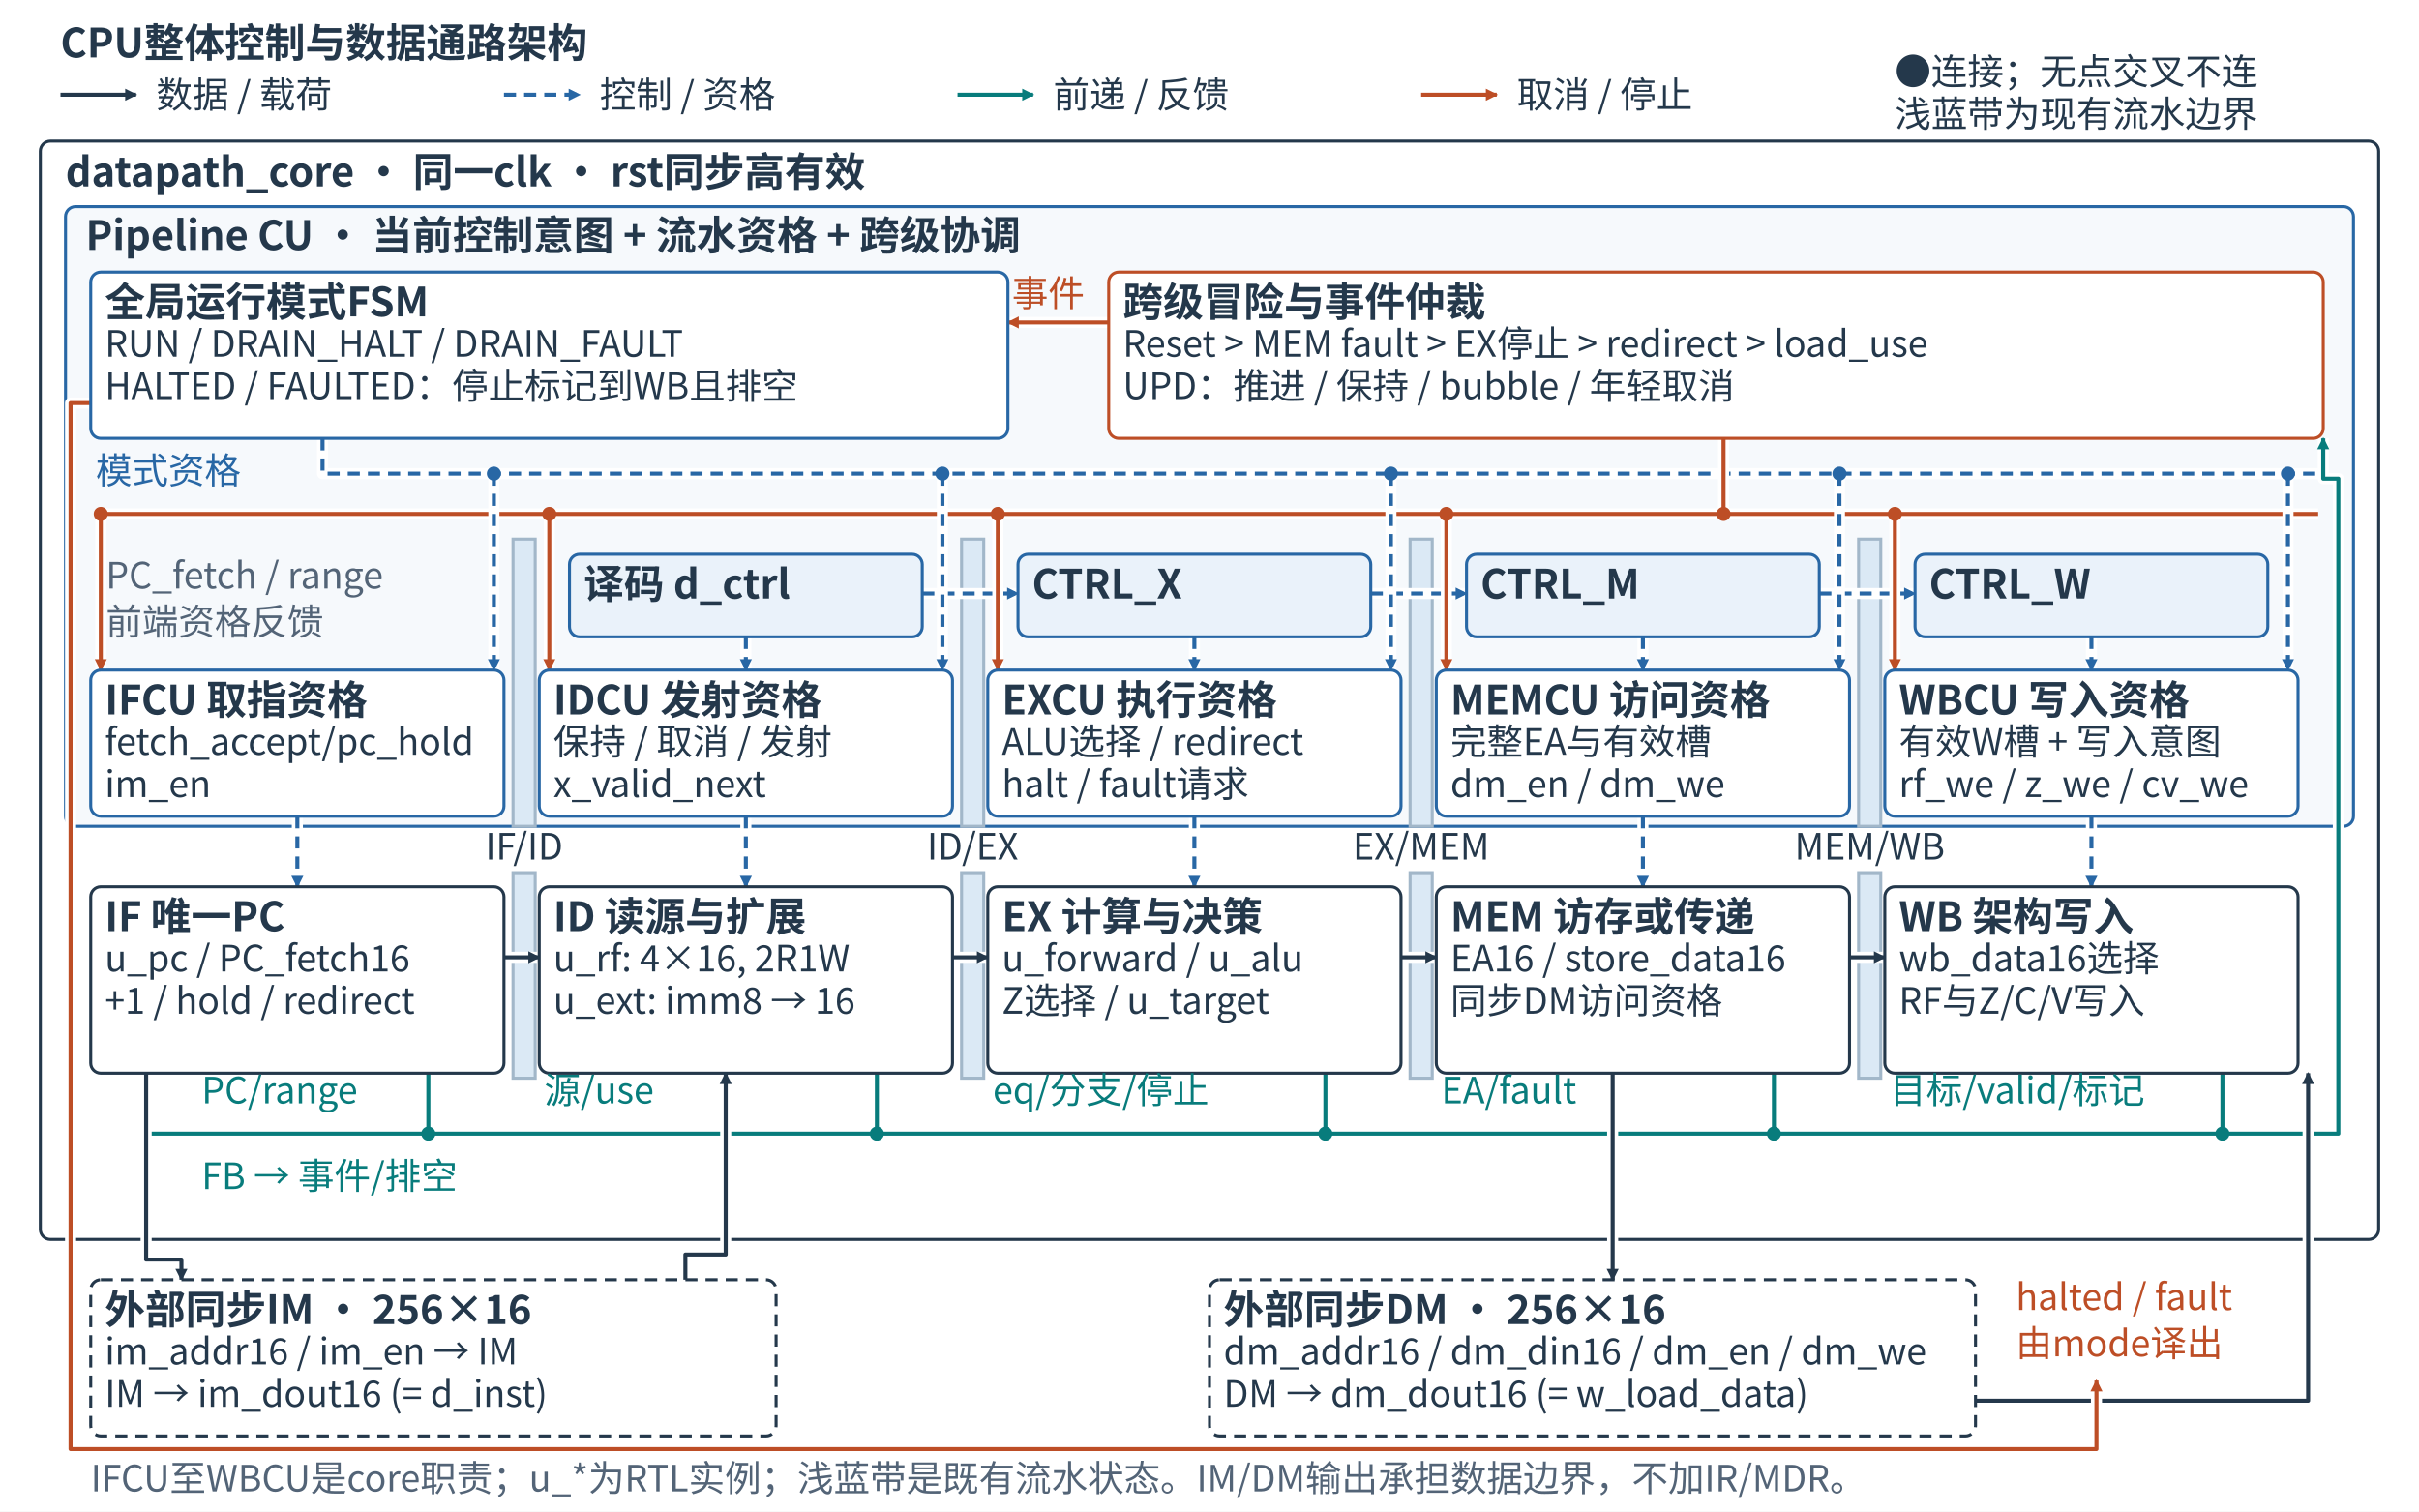
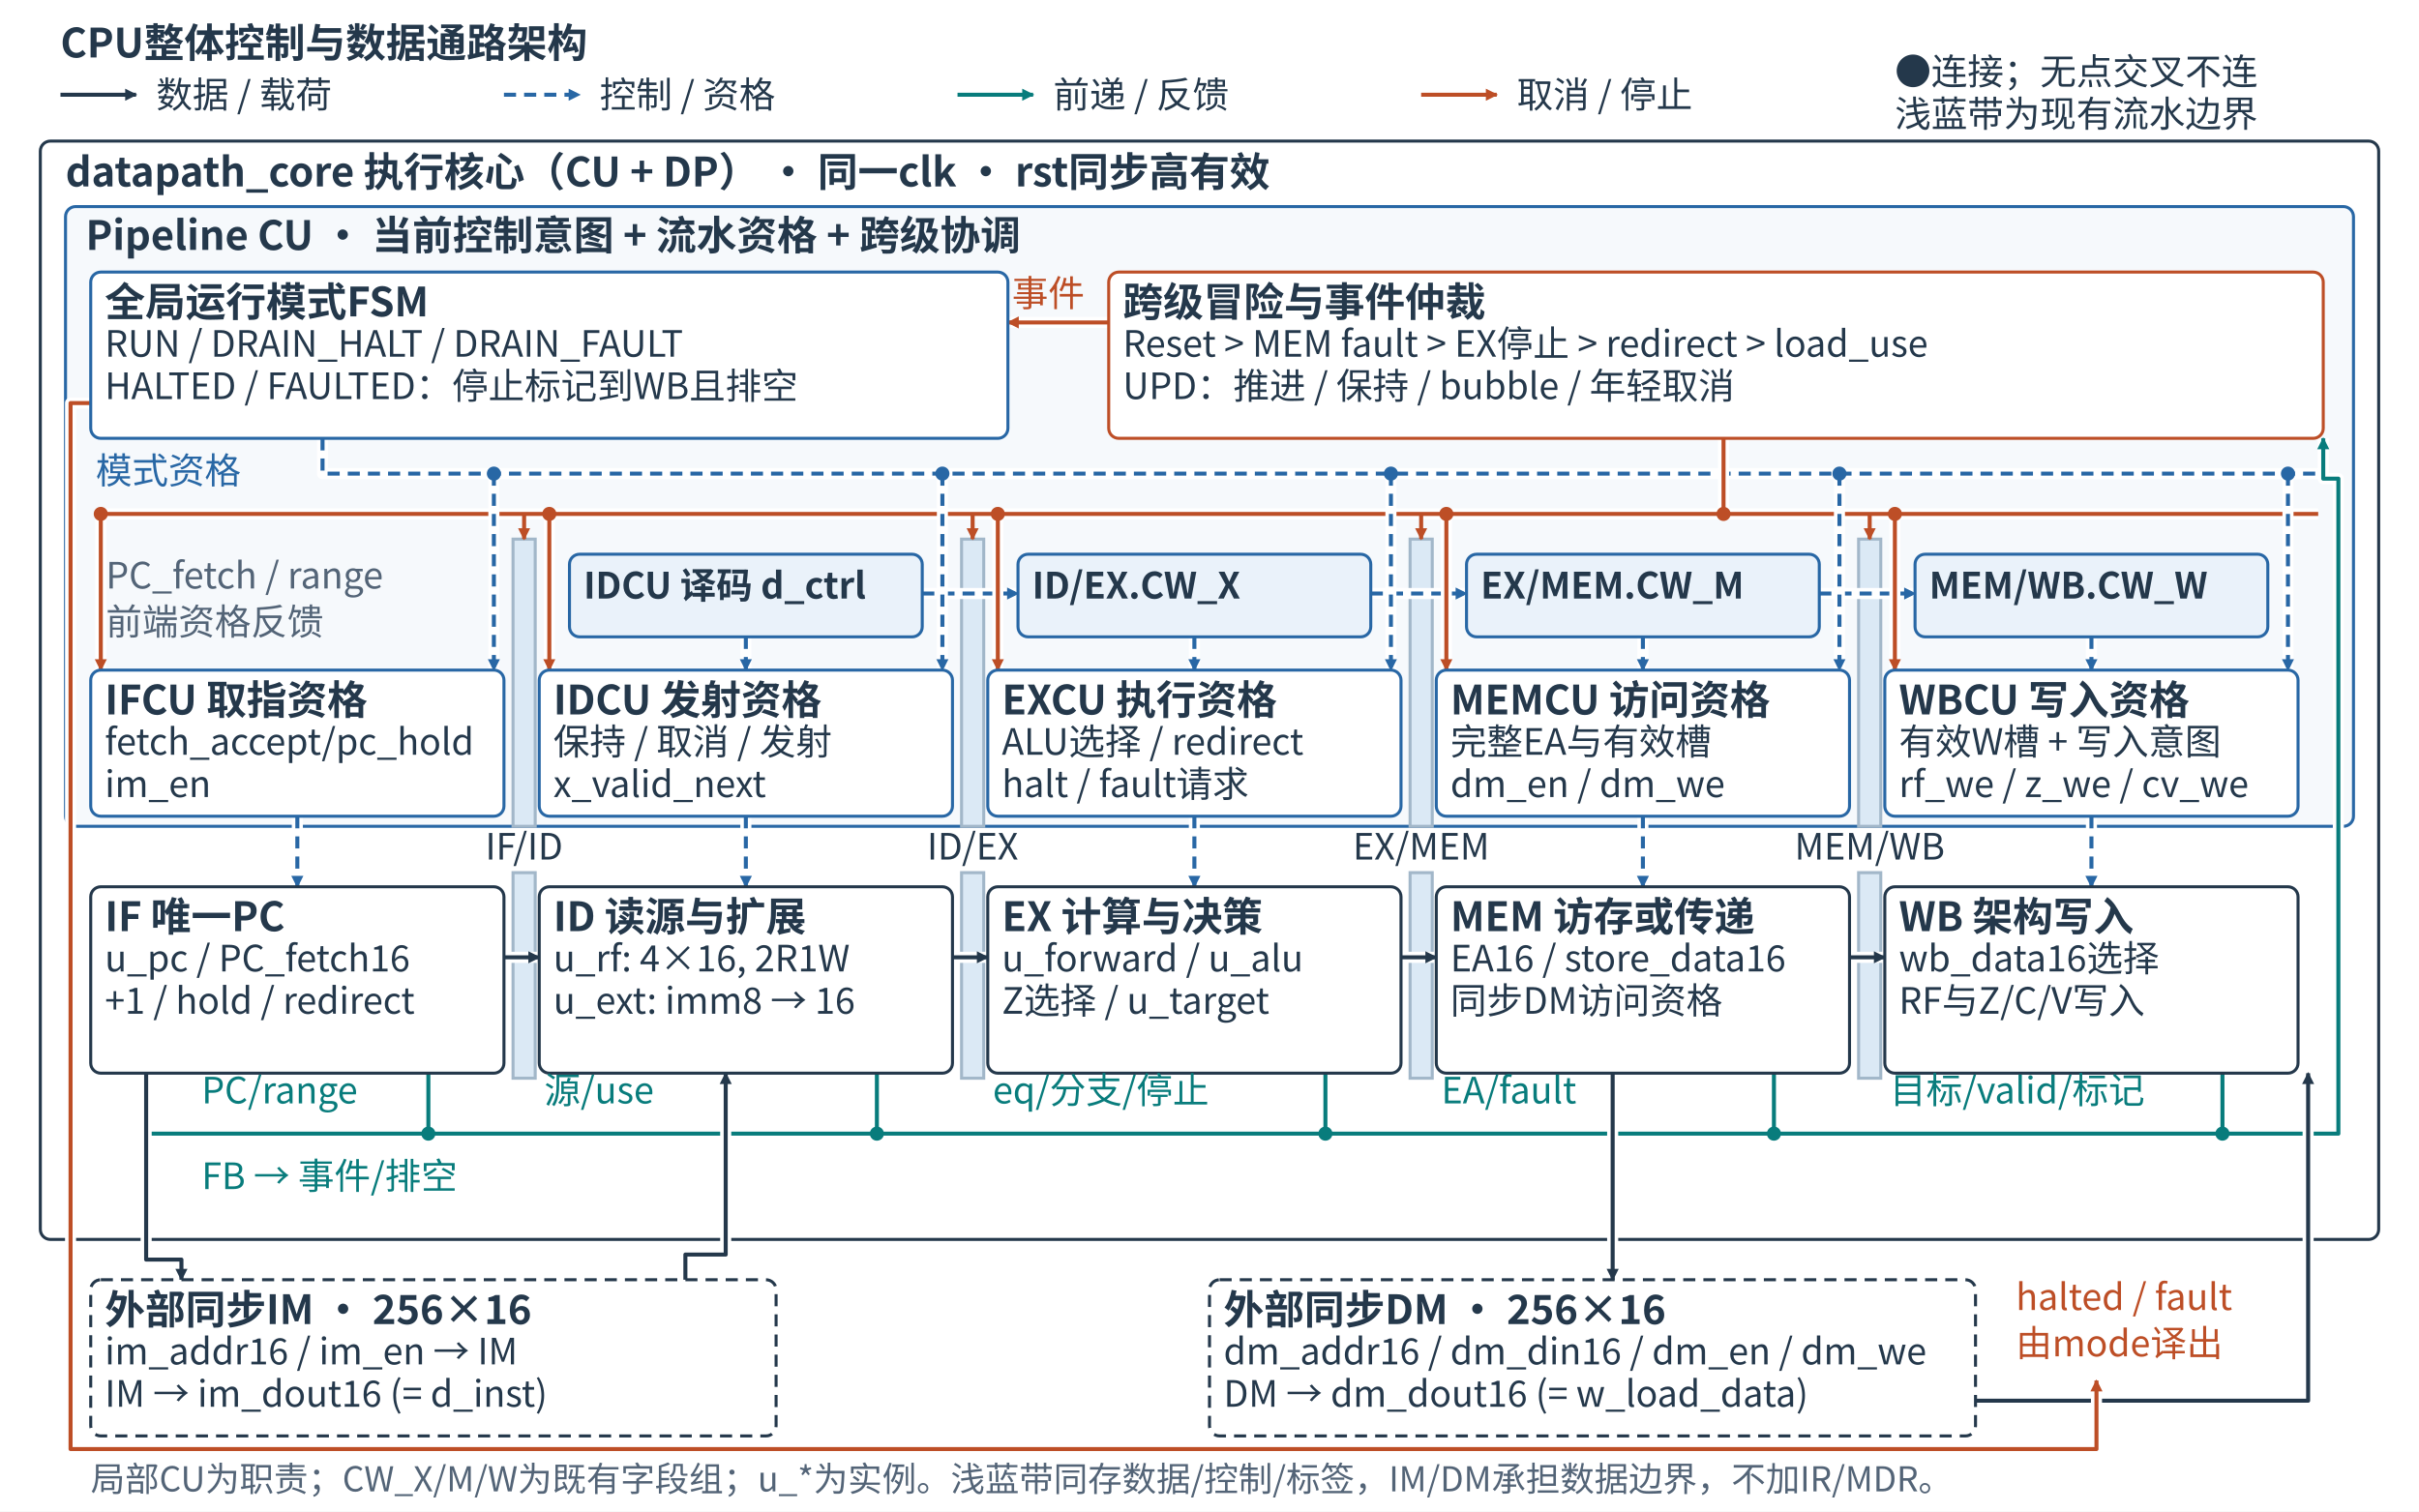
<svg xmlns="http://www.w3.org/2000/svg" width="2400" height="1500" viewBox="0 0 2400 1500">
  <defs>
    <marker id="a_data" viewBox="0 0 10 10" refX="9" refY="5" markerWidth="3" markerHeight="3" orient="auto-start-reverse">
      <path d="M0,0 L10,5 L0,10 Z" fill="#24384B" />
    </marker>
    <marker id="a_ctrl" viewBox="0 0 10 10" refX="9" refY="5" markerWidth="3" markerHeight="3" orient="auto-start-reverse">
      <path d="M0,0 L10,5 L0,10 Z" fill="#2867A5" />
    </marker>
    <marker id="a_fwd" viewBox="0 0 10 10" refX="9" refY="5" markerWidth="3" markerHeight="3" orient="auto-start-reverse">
      <path d="M0,0 L10,5 L0,10 Z" fill="#087C7C" />
    </marker>
    <marker id="a_kill" viewBox="0 0 10 10" refX="9" refY="5" markerWidth="3" markerHeight="3" orient="auto-start-reverse">
      <path d="M0,0 L10,5 L0,10 Z" fill="#BD4E26" />
    </marker>
    <marker id="a_muted" viewBox="0 0 10 10" refX="9" refY="5" markerWidth="3" markerHeight="3" orient="auto-start-reverse">
      <path d="M0,0 L10,5 L0,10 Z" fill="#536477" />
    </marker>
    <marker id="a_line" viewBox="0 0 10 10" refX="9" refY="5" markerWidth="3" markerHeight="3" orient="auto-start-reverse">
      <path d="M0,0 L10,5 L0,10 Z" fill="#BDCBD5" />
    </marker>
    <marker id="a_pale" viewBox="0 0 10 10" refX="9" refY="5" markerWidth="3" markerHeight="3" orient="auto-start-reverse">
      <path d="M0,0 L10,5 L0,10 Z" fill="#F2F6F9" />
    </marker>
  </defs>
  <style>text{font-family:"Microsoft YaHei","Noto Sans CJK SC",Arial,sans-serif}</style>
  <rect width="2400" height="1500" fill="white" />
  <rect id="core" x="40" y="140" width="2320" height="1090" rx="10" fill="white" stroke="#24384B" stroke-width="3" />
  <rect id="cu" x="65" y="205" width="2270" height="615" rx="10" fill="#F6F9FC" stroke="#2867A5" stroke-width="3" />
  <rect id="boundary_0" x="509" y="535" width="22" height="285" rx="0" fill="#DBE9F5" stroke="#A2B7C9" stroke-width="3" />
  <rect id="boundary_0_data" x="509" y="866" width="22" height="204" rx="0" fill="#DBE9F5" stroke="#A2B7C9" stroke-width="3" />
  <rect id="boundary_1" x="954" y="535" width="22" height="285" rx="0" fill="#DBE9F5" stroke="#A2B7C9" stroke-width="3" />
  <rect id="boundary_1_data" x="954" y="866" width="22" height="204" rx="0" fill="#DBE9F5" stroke="#A2B7C9" stroke-width="3" />
  <rect id="boundary_2" x="1399" y="535" width="22" height="285" rx="0" fill="#DBE9F5" stroke="#A2B7C9" stroke-width="3" />
  <rect id="boundary_2_data" x="1399" y="866" width="22" height="204" rx="0" fill="#DBE9F5" stroke="#A2B7C9" stroke-width="3" />
  <rect id="boundary_3" x="1844" y="535" width="22" height="285" rx="0" fill="#DBE9F5" stroke="#A2B7C9" stroke-width="3" />
  <rect id="boundary_3_data" x="1844" y="866" width="22" height="204" rx="0" fill="#DBE9F5" stroke="#A2B7C9" stroke-width="3" />
  <path d="M 60,94 L 135,94" fill="none" stroke="white" stroke-width="11" stroke-linejoin="round" />
  <path id="legend_data" d="M 60,94 L 135,94" fill="none" stroke="#24384B" stroke-width="4" stroke-linejoin="round" marker-end="url(#a_data)" />
  <path d="M 500,94 L 575,94" fill="none" stroke="white" stroke-width="11" stroke-linejoin="round" />
  <path id="legend_ctrl" d="M 500,94 L 575,94" fill="none" stroke="#2867A5" stroke-width="4" stroke-linejoin="round" stroke-dasharray="12 8" marker-end="url(#a_ctrl)" />
  <path d="M 950,94 L 1025,94" fill="none" stroke="white" stroke-width="11" stroke-linejoin="round" />
  <path id="legend_fwd" d="M 950,94 L 1025,94" fill="none" stroke="#087C7C" stroke-width="4" stroke-linejoin="round" marker-end="url(#a_fwd)" />
  <path d="M 1410,94 L 1485,94" fill="none" stroke="white" stroke-width="11" stroke-linejoin="round" />
  <path id="legend_kill" d="M 1410,94 L 1485,94" fill="none" stroke="#BD4E26" stroke-width="4" stroke-linejoin="round" marker-end="url(#a_kill)" />
  <path d="M 1100,320 L 1000,320" fill="none" stroke="white" stroke-width="11" stroke-linejoin="round" />
  <path id="events_mode" d="M 1100,320 L 1000,320" fill="none" stroke="#BD4E26" stroke-width="4" stroke-linejoin="round" marker-end="url(#a_kill)" />
  <path d="M 320,435 L 320,470 L 2300,470" fill="none" stroke="white" stroke-width="11" stroke-linejoin="round" />
  <path id="mode_bus" d="M 320,435 L 320,470 L 2300,470" fill="none" stroke="#2867A5" stroke-width="4" stroke-linejoin="round" stroke-dasharray="12 8" />
  <path d="M 1710,435 L 1710,510 L 100,510" fill="none" stroke="white" stroke-width="11" stroke-linejoin="round" />
  <path id="upd_bus" d="M 1710,435 L 1710,510 L 100,510" fill="none" stroke="#BD4E26" stroke-width="4" stroke-linejoin="round" />
  <path d="M 1710,510 L 2300,510" fill="none" stroke="white" stroke-width="11" stroke-linejoin="round" />
  <path id="upd_bus_right" d="M 1710,510 L 2300,510" fill="none" stroke="#BD4E26" stroke-width="4" stroke-linejoin="round" />
  <path d="M 915,589 L 1010,589" fill="none" stroke="white" stroke-width="11" stroke-linejoin="round" />
  <path id="carry_ctrl_0" d="M 915,589 L 1010,589" fill="none" stroke="#2867A5" stroke-width="4" stroke-linejoin="round" stroke-dasharray="12 8" marker-end="url(#a_ctrl)" />
  <path d="M 740,632 L 740,665" fill="none" stroke="white" stroke-width="11" stroke-linejoin="round" />
  <path id="ctrl_to_stage_1" d="M 740,632 L 740,665" fill="none" stroke="#2867A5" stroke-width="4" stroke-linejoin="round" stroke-dasharray="12 8" marker-end="url(#a_ctrl)" />
  <path d="M 1360,589 L 1455,589" fill="none" stroke="white" stroke-width="11" stroke-linejoin="round" />
  <path id="carry_ctrl_1" d="M 1360,589 L 1455,589" fill="none" stroke="#2867A5" stroke-width="4" stroke-linejoin="round" stroke-dasharray="12 8" marker-end="url(#a_ctrl)" />
  <path d="M 1185,632 L 1185,665" fill="none" stroke="white" stroke-width="11" stroke-linejoin="round" />
  <path id="ctrl_to_stage_2" d="M 1185,632 L 1185,665" fill="none" stroke="#2867A5" stroke-width="4" stroke-linejoin="round" stroke-dasharray="12 8" marker-end="url(#a_ctrl)" />
  <path d="M 1805,589 L 1900,589" fill="none" stroke="white" stroke-width="11" stroke-linejoin="round" />
  <path id="carry_ctrl_2" d="M 1805,589 L 1900,589" fill="none" stroke="#2867A5" stroke-width="4" stroke-linejoin="round" stroke-dasharray="12 8" marker-end="url(#a_ctrl)" />
  <path d="M 1630,632 L 1630,665" fill="none" stroke="white" stroke-width="11" stroke-linejoin="round" />
  <path id="ctrl_to_stage_3" d="M 1630,632 L 1630,665" fill="none" stroke="#2867A5" stroke-width="4" stroke-linejoin="round" stroke-dasharray="12 8" marker-end="url(#a_ctrl)" />
  <path d="M 2075,632 L 2075,665" fill="none" stroke="white" stroke-width="11" stroke-linejoin="round" />
  <path id="ctrl_to_stage_4" d="M 2075,632 L 2075,665" fill="none" stroke="#2867A5" stroke-width="4" stroke-linejoin="round" stroke-dasharray="12 8" marker-end="url(#a_ctrl)" />
  <path d="M 490,470 L 490,665" fill="none" stroke="white" stroke-width="11" stroke-linejoin="round" />
  <path id="qual_0_ctrl" d="M 490,470 L 490,665" fill="none" stroke="#2867A5" stroke-width="4" stroke-linejoin="round" stroke-dasharray="12 8" marker-end="url(#a_ctrl)" />
  <path d="M 100,510 L 100,665" fill="none" stroke="white" stroke-width="11" stroke-linejoin="round" />
  <path id="qual_0_kill" d="M 100,510 L 100,665" fill="none" stroke="#BD4E26" stroke-width="4" stroke-linejoin="round" marker-end="url(#a_kill)" />
  <path d="M 295,810 L 295,880" fill="none" stroke="white" stroke-width="11" stroke-linejoin="round" />
  <path id="enable_to_datapath_0" d="M 295,810 L 295,880" fill="none" stroke="#2867A5" stroke-width="4" stroke-linejoin="round" stroke-dasharray="12 8" marker-end="url(#a_ctrl)" />
  <path d="M 500,950 L 535,950" fill="none" stroke="white" stroke-width="11" stroke-linejoin="round" />
  <path id="data_next_0" d="M 500,950 L 535,950" fill="none" stroke="#24384B" stroke-width="4" stroke-linejoin="round" marker-end="url(#a_data)" />
  <path d="M 425,1065 L 425,1125" fill="none" stroke="white" stroke-width="11" stroke-linejoin="round" />
  <path id="fb_0" d="M 425,1065 L 425,1125" fill="none" stroke="#087C7C" stroke-width="4" stroke-linejoin="round" />
  <path d="M 935,470 L 935,665" fill="none" stroke="white" stroke-width="11" stroke-linejoin="round" />
  <path id="qual_1_ctrl" d="M 935,470 L 935,665" fill="none" stroke="#2867A5" stroke-width="4" stroke-linejoin="round" stroke-dasharray="12 8" marker-end="url(#a_ctrl)" />
  <path d="M 545,510 L 545,665" fill="none" stroke="white" stroke-width="11" stroke-linejoin="round" />
  <path id="qual_1_kill" d="M 545,510 L 545,665" fill="none" stroke="#BD4E26" stroke-width="4" stroke-linejoin="round" marker-end="url(#a_kill)" />
  <path d="M 740,810 L 740,880" fill="none" stroke="white" stroke-width="11" stroke-linejoin="round" />
  <path id="enable_to_datapath_1" d="M 740,810 L 740,880" fill="none" stroke="#2867A5" stroke-width="4" stroke-linejoin="round" stroke-dasharray="12 8" marker-end="url(#a_ctrl)" />
  <path d="M 945,950 L 980,950" fill="none" stroke="white" stroke-width="11" stroke-linejoin="round" />
  <path id="data_next_1" d="M 945,950 L 980,950" fill="none" stroke="#24384B" stroke-width="4" stroke-linejoin="round" marker-end="url(#a_data)" />
  <path d="M 870,1065 L 870,1125" fill="none" stroke="white" stroke-width="11" stroke-linejoin="round" />
  <path id="fb_1" d="M 870,1065 L 870,1125" fill="none" stroke="#087C7C" stroke-width="4" stroke-linejoin="round" />
  <path d="M 1380,470 L 1380,665" fill="none" stroke="white" stroke-width="11" stroke-linejoin="round" />
  <path id="qual_2_ctrl" d="M 1380,470 L 1380,665" fill="none" stroke="#2867A5" stroke-width="4" stroke-linejoin="round" stroke-dasharray="12 8" marker-end="url(#a_ctrl)" />
  <path d="M 990,510 L 990,665" fill="none" stroke="white" stroke-width="11" stroke-linejoin="round" />
  <path id="qual_2_kill" d="M 990,510 L 990,665" fill="none" stroke="#BD4E26" stroke-width="4" stroke-linejoin="round" marker-end="url(#a_kill)" />
  <path d="M 1185,810 L 1185,880" fill="none" stroke="white" stroke-width="11" stroke-linejoin="round" />
  <path id="enable_to_datapath_2" d="M 1185,810 L 1185,880" fill="none" stroke="#2867A5" stroke-width="4" stroke-linejoin="round" stroke-dasharray="12 8" marker-end="url(#a_ctrl)" />
  <path d="M 1390,950 L 1425,950" fill="none" stroke="white" stroke-width="11" stroke-linejoin="round" />
  <path id="data_next_2" d="M 1390,950 L 1425,950" fill="none" stroke="#24384B" stroke-width="4" stroke-linejoin="round" marker-end="url(#a_data)" />
  <path d="M 1315,1065 L 1315,1125" fill="none" stroke="white" stroke-width="11" stroke-linejoin="round" />
  <path id="fb_2" d="M 1315,1065 L 1315,1125" fill="none" stroke="#087C7C" stroke-width="4" stroke-linejoin="round" />
  <path d="M 1825,470 L 1825,665" fill="none" stroke="white" stroke-width="11" stroke-linejoin="round" />
  <path id="qual_3_ctrl" d="M 1825,470 L 1825,665" fill="none" stroke="#2867A5" stroke-width="4" stroke-linejoin="round" stroke-dasharray="12 8" marker-end="url(#a_ctrl)" />
  <path d="M 1435,510 L 1435,665" fill="none" stroke="white" stroke-width="11" stroke-linejoin="round" />
  <path id="qual_3_kill" d="M 1435,510 L 1435,665" fill="none" stroke="#BD4E26" stroke-width="4" stroke-linejoin="round" marker-end="url(#a_kill)" />
  <path d="M 1630,810 L 1630,880" fill="none" stroke="white" stroke-width="11" stroke-linejoin="round" />
  <path id="enable_to_datapath_3" d="M 1630,810 L 1630,880" fill="none" stroke="#2867A5" stroke-width="4" stroke-linejoin="round" stroke-dasharray="12 8" marker-end="url(#a_ctrl)" />
  <path d="M 1835,950 L 1870,950" fill="none" stroke="white" stroke-width="11" stroke-linejoin="round" />
  <path id="data_next_3" d="M 1835,950 L 1870,950" fill="none" stroke="#24384B" stroke-width="4" stroke-linejoin="round" marker-end="url(#a_data)" />
  <path d="M 1760,1065 L 1760,1125" fill="none" stroke="white" stroke-width="11" stroke-linejoin="round" />
  <path id="fb_3" d="M 1760,1065 L 1760,1125" fill="none" stroke="#087C7C" stroke-width="4" stroke-linejoin="round" />
  <path d="M 2270,470 L 2270,665" fill="none" stroke="white" stroke-width="11" stroke-linejoin="round" />
  <path id="qual_4_ctrl" d="M 2270,470 L 2270,665" fill="none" stroke="#2867A5" stroke-width="4" stroke-linejoin="round" stroke-dasharray="12 8" marker-end="url(#a_ctrl)" />
  <path d="M 1880,510 L 1880,665" fill="none" stroke="white" stroke-width="11" stroke-linejoin="round" />
  <path id="qual_4_kill" d="M 1880,510 L 1880,665" fill="none" stroke="#BD4E26" stroke-width="4" stroke-linejoin="round" marker-end="url(#a_kill)" />
  <path d="M 2075,810 L 2075,880" fill="none" stroke="white" stroke-width="11" stroke-linejoin="round" />
  <path id="enable_to_datapath_4" d="M 2075,810 L 2075,880" fill="none" stroke="#2867A5" stroke-width="4" stroke-linejoin="round" stroke-dasharray="12 8" marker-end="url(#a_ctrl)" />
  <path d="M 2205,1065 L 2205,1125" fill="none" stroke="white" stroke-width="11" stroke-linejoin="round" />
  <path id="fb_4" d="M 2205,1065 L 2205,1125" fill="none" stroke="#087C7C" stroke-width="4" stroke-linejoin="round" />
  <path d="M 145,1125 L 2320,1125 L 2320,475 L 2305,475 L 2305,435" fill="none" stroke="white" stroke-width="11" stroke-linejoin="round" />
  <path id="feedback_bus" d="M 145,1125 L 2320,1125 L 2320,475 L 2305,475 L 2305,435" fill="none" stroke="#087C7C" stroke-width="4" stroke-linejoin="round" marker-end="url(#a_fwd)" />
  <path d="M 145,1065 L 145,1250 L 180,1250 L 180,1270" fill="none" stroke="white" stroke-width="11" stroke-linejoin="round" />
  <path id="im_req" d="M 145,1065 L 145,1250 L 180,1250 L 180,1270" fill="none" stroke="#24384B" stroke-width="4" stroke-linejoin="round" marker-end="url(#a_data)" />
  <path d="M 680,1270 L 680,1245 L 720,1245 L 720,1065" fill="none" stroke="white" stroke-width="11" stroke-linejoin="round" />
  <path id="im_ret" d="M 680,1270 L 680,1245 L 720,1245 L 720,1065" fill="none" stroke="#24384B" stroke-width="4" stroke-linejoin="round" marker-end="url(#a_data)" />
  <path d="M 1600,1065 L 1600,1270" fill="none" stroke="white" stroke-width="11" stroke-linejoin="round" />
  <path id="dm_req" d="M 1600,1065 L 1600,1270" fill="none" stroke="#24384B" stroke-width="4" stroke-linejoin="round" marker-end="url(#a_data)" />
  <path d="M 1960,1390 L 2290,1390 L 2290,1065" fill="none" stroke="white" stroke-width="11" stroke-linejoin="round" />
  <path id="dm_ret" d="M 1960,1390 L 2290,1390 L 2290,1065" fill="none" stroke="#24384B" stroke-width="4" stroke-linejoin="round" marker-end="url(#a_data)" />
  <path d="M 90,400 L 70,400 L 70,1438 L 2080,1438 L 2080,1370" fill="none" stroke="white" stroke-width="11" stroke-linejoin="round" />
  <path id="mode_status_outputs" d="M 90,400 L 70,400 L 70,1438 L 2080,1438 L 2080,1370" fill="none" stroke="#BD4E26" stroke-width="4" stroke-linejoin="round" marker-end="url(#a_kill)" />
  <rect id="mode_fsm" x="90" y="270" width="910" height="165" rx="10" fill="white" stroke="#2867A5" stroke-width="3" />
  <rect id="arbiter" x="1100" y="270" width="1205" height="165" rx="10" fill="white" stroke="#BD4E26" stroke-width="3" />
  <rect id="control_input_0" x="565" y="550" width="350" height="82" rx="10" fill="#EAF2FA" stroke="#2867A5" stroke-width="3" />
  <rect id="control_input_1" x="1010" y="550" width="350" height="82" rx="10" fill="#EAF2FA" stroke="#2867A5" stroke-width="3" />
  <rect id="control_input_2" x="1455" y="550" width="350" height="82" rx="10" fill="#EAF2FA" stroke="#2867A5" stroke-width="3" />
  <rect id="control_input_3" x="1900" y="550" width="350" height="82" rx="10" fill="#EAF2FA" stroke="#2867A5" stroke-width="3" />
  <rect id="stage_control_0" x="90" y="665" width="410" height="145" rx="10" fill="white" stroke="#2867A5" stroke-width="3" />
  <rect id="data_stage_0" x="90" y="880" width="410" height="185" rx="10" fill="white" stroke="#24384B" stroke-width="3" />
  <rect id="stage_control_1" x="535" y="665" width="410" height="145" rx="10" fill="white" stroke="#2867A5" stroke-width="3" />
  <rect id="data_stage_1" x="535" y="880" width="410" height="185" rx="10" fill="white" stroke="#24384B" stroke-width="3" />
  <rect id="stage_control_2" x="980" y="665" width="410" height="145" rx="10" fill="white" stroke="#2867A5" stroke-width="3" />
  <rect id="data_stage_2" x="980" y="880" width="410" height="185" rx="10" fill="white" stroke="#24384B" stroke-width="3" />
  <rect id="stage_control_3" x="1425" y="665" width="410" height="145" rx="10" fill="white" stroke="#2867A5" stroke-width="3" />
  <rect id="data_stage_3" x="1425" y="880" width="410" height="185" rx="10" fill="white" stroke="#24384B" stroke-width="3" />
  <rect id="stage_control_4" x="1870" y="665" width="410" height="145" rx="10" fill="white" stroke="#2867A5" stroke-width="3" />
  <rect id="data_stage_4" x="1870" y="880" width="410" height="185" rx="10" fill="white" stroke="#24384B" stroke-width="3" />
  <rect id="im" x="90" y="1270" width="680" height="155" rx="10" fill="white" stroke="#24384B" stroke-width="3" stroke-dasharray="12 8" />
  <rect id="dm" x="1200" y="1270" width="760" height="155" rx="10" fill="white" stroke="#24384B" stroke-width="3" stroke-dasharray="12 8" />
  <text x="60" y="57" font-size="40" font-weight="700" text-anchor="start" fill="#24384B">
    <tspan x="60" dy="0">CPU整体控制与数据通路架构</tspan>
  </text>
  <text x="155" y="107" font-size="36" font-weight="400" text-anchor="start" fill="#24384B">
    <tspan x="155" dy="0">数据 / 载荷</tspan>
  </text>
  <text x="595" y="107" font-size="36" font-weight="400" text-anchor="start" fill="#24384B">
    <tspan x="595" dy="0">控制 / 资格</tspan>
  </text>
  <text x="1045" y="107" font-size="36" font-weight="400" text-anchor="start" fill="#24384B">
    <tspan x="1045" dy="0">前递 / 反馈</tspan>
  </text>
  <text x="1505" y="107" font-size="36" font-weight="400" text-anchor="start" fill="#24384B">
    <tspan x="1505" dy="0">取消 / 停止</tspan>
  </text>
  <text x="1880" y="84" font-size="36" font-weight="400" text-anchor="start" fill="#24384B">
    <tspan x="1880" dy="0">●连接；无点交叉不连</tspan>
    <tspan x="1880" dy="42">浅蓝带为现有流水边界</tspan>
  </text>
  <text x="65" y="185" font-size="40" font-weight="700" text-anchor="start" fill="#24384B">
-     <tspan x="65" dy="0">datapath_core  ·  同一clk  ·  rst同步高有效</tspan>
+     <tspan x="65" dy="0">datapath_core 执行核心（CU + DP） · 同一clk · rst同步高有效</tspan>
  </text>
  <text x="85" y="248" font-size="40" font-weight="700" text-anchor="start" fill="#24384B">
    <tspan x="85" dy="0">Pipeline CU  ·  当前控制意图 + 流水资格 + 跨级协调</tspan>
  </text>
  <text x="104" y="314" font-size="40" font-weight="700" text-anchor="start" fill="#24384B">
    <tspan x="104" dy="0">全局运行模式FSM</tspan>
  </text>
  <text x="104" y="354" font-size="36" font-weight="400" text-anchor="start" fill="#24384B">
    <tspan x="104" dy="0">RUN / DRAIN_HALT / DRAIN_FAULT</tspan>
    <tspan x="104" dy="42">HALTED / FAULTED：停止标记到WB且排空</tspan>
  </text>
  <text x="1114" y="314" font-size="40" font-weight="700" text-anchor="start" fill="#24384B">
    <tspan x="1114" dy="0">跨级冒险与事件仲裁</tspan>
  </text>
  <text x="1114" y="354" font-size="36" font-weight="400" text-anchor="start" fill="#24384B">
    <tspan x="1114" dy="0">Reset &gt; MEM fault &gt; EX停止 &gt; redirect &gt; load_use</tspan>
    <tspan x="1114" dy="42">UPD：推进 / 保持 / bubble / 年轻取消</tspan>
  </text>
  <text x="1040" y="304" font-size="36" font-weight="400" text-anchor="middle" fill="#BD4E26">
    <tspan x="1040" dy="0">事件</tspan>
  </text>
  <text x="95" y="480" font-size="36" font-weight="400" text-anchor="start" fill="#2867A5">
    <tspan x="95" dy="0">模式资格</tspan>
  </text>
  <text x="520" y="853" font-size="36" font-weight="400" text-anchor="middle" fill="#24384B">
    <tspan x="520" dy="0">IF/ID</tspan>
  </text>
  <text x="965" y="853" font-size="36" font-weight="400" text-anchor="middle" fill="#24384B">
    <tspan x="965" dy="0">ID/EX</tspan>
  </text>
  <text x="1410" y="853" font-size="36" font-weight="400" text-anchor="middle" fill="#24384B">
    <tspan x="1410" dy="0">EX/MEM</tspan>
  </text>
  <text x="1855" y="853" font-size="36" font-weight="400" text-anchor="middle" fill="#24384B">
    <tspan x="1855" dy="0">MEM/WB</tspan>
  </text>
  <text x="105" y="584" font-size="36" font-weight="400" text-anchor="start" fill="#536477">
    <tspan x="105" dy="0">PC_fetch / range</tspan>
    <tspan x="105" dy="46">前端资格反馈</tspan>
  </text>
-   <text x="579" y="594" font-size="40" font-weight="700" text-anchor="start" fill="#24384B">
-     <tspan x="579" dy="0">译码 d_ctrl</tspan>
-   </text>
-   <text x="1024" y="594" font-size="40" font-weight="700" text-anchor="start" fill="#24384B">
-     <tspan x="1024" dy="0">CTRL_X</tspan>
-   </text>
-   <text x="1469" y="594" font-size="40" font-weight="700" text-anchor="start" fill="#24384B">
-     <tspan x="1469" dy="0">CTRL_M</tspan>
-   </text>
-   <text x="1914" y="594" font-size="40" font-weight="700" text-anchor="start" fill="#24384B">
-     <tspan x="1914" dy="0">CTRL_W</tspan>
+   <text x="579" y="594" font-size="36" font-weight="700" text-anchor="start" fill="#24384B">
+     <tspan x="579" dy="0">IDCU 译码 d_ctrl</tspan>
+   </text>
+   <text x="1024" y="594" font-size="36" font-weight="700" text-anchor="start" fill="#24384B">
+     <tspan x="1024" dy="0">ID/EX.CW_X</tspan>
+   </text>
+   <text x="1469" y="594" font-size="36" font-weight="700" text-anchor="start" fill="#24384B">
+     <tspan x="1469" dy="0">EX/MEM.CW_M</tspan>
+   </text>
+   <text x="1914" y="594" font-size="36" font-weight="700" text-anchor="start" fill="#24384B">
+     <tspan x="1914" dy="0">MEM/WB.CW_W</tspan>
  </text>
  <text x="104" y="709" font-size="40" font-weight="700" text-anchor="start" fill="#24384B">
    <tspan x="104" dy="0">IFCU 取指资格</tspan>
  </text>
  <text x="104" y="749" font-size="36" font-weight="400" text-anchor="start" fill="#24384B">
    <tspan x="104" dy="0">fetch_accept/pc_hold</tspan>
    <tspan x="104" dy="42">im_en</tspan>
  </text>
  <text x="104" y="924" font-size="40" font-weight="700" text-anchor="start" fill="#24384B">
    <tspan x="104" dy="0">IF  唯一PC</tspan>
  </text>
  <text x="104" y="964" font-size="36" font-weight="400" text-anchor="start" fill="#24384B">
    <tspan x="104" dy="0">u_pc / PC_fetch16</tspan>
    <tspan x="104" dy="42">+1 / hold / redirect</tspan>
  </text>
  <text x="549" y="709" font-size="40" font-weight="700" text-anchor="start" fill="#24384B">
    <tspan x="549" dy="0">IDCU 发射资格</tspan>
  </text>
  <text x="549" y="749" font-size="36" font-weight="400" text-anchor="start" fill="#24384B">
    <tspan x="549" dy="0">保持 / 取消 / 发射</tspan>
    <tspan x="549" dy="42">x_valid_next</tspan>
  </text>
  <text x="549" y="924" font-size="40" font-weight="700" text-anchor="start" fill="#24384B">
    <tspan x="549" dy="0">ID  读源与扩展</tspan>
  </text>
  <text x="549" y="964" font-size="36" font-weight="400" text-anchor="start" fill="#24384B">
    <tspan x="549" dy="0">u_rf: 4×16, 2R1W</tspan>
    <tspan x="549" dy="42">u_ext: imm8 → 16</tspan>
  </text>
  <text x="994" y="709" font-size="40" font-weight="700" text-anchor="start" fill="#24384B">
    <tspan x="994" dy="0">EXCU 执行资格</tspan>
  </text>
  <text x="994" y="749" font-size="36" font-weight="400" text-anchor="start" fill="#24384B">
    <tspan x="994" dy="0">ALU选择 / redirect</tspan>
    <tspan x="994" dy="42">halt / fault请求</tspan>
  </text>
  <text x="994" y="924" font-size="40" font-weight="700" text-anchor="start" fill="#24384B">
    <tspan x="994" dy="0">EX  计算与决策</tspan>
  </text>
  <text x="994" y="964" font-size="36" font-weight="400" text-anchor="start" fill="#24384B">
    <tspan x="994" dy="0">u_forward / u_alu</tspan>
    <tspan x="994" dy="42">Z选择 / u_target</tspan>
  </text>
  <text x="1439" y="709" font-size="40" font-weight="700" text-anchor="start" fill="#24384B">
    <tspan x="1439" dy="0">MEMCU 访问资格</tspan>
  </text>
  <text x="1439" y="749" font-size="36" font-weight="400" text-anchor="start" fill="#24384B">
    <tspan x="1439" dy="0">完整EA与有效槽</tspan>
    <tspan x="1439" dy="42">dm_en / dm_we</tspan>
  </text>
  <text x="1439" y="924" font-size="40" font-weight="700" text-anchor="start" fill="#24384B">
    <tspan x="1439" dy="0">MEM  访存或传递</tspan>
  </text>
  <text x="1439" y="964" font-size="36" font-weight="400" text-anchor="start" fill="#24384B">
    <tspan x="1439" dy="0">EA16 / store_data16</tspan>
    <tspan x="1439" dy="42">同步DM访问资格</tspan>
  </text>
  <text x="1884" y="709" font-size="40" font-weight="700" text-anchor="start" fill="#24384B">
    <tspan x="1884" dy="0">WBCU 写入资格</tspan>
  </text>
  <text x="1884" y="749" font-size="36" font-weight="400" text-anchor="start" fill="#24384B">
    <tspan x="1884" dy="0">有效W槽 + 写入意图</tspan>
    <tspan x="1884" dy="42">rf_we / z_we / cv_we</tspan>
  </text>
  <text x="1884" y="924" font-size="40" font-weight="700" text-anchor="start" fill="#24384B">
    <tspan x="1884" dy="0">WB  架构写入</tspan>
  </text>
  <text x="1884" y="964" font-size="36" font-weight="400" text-anchor="start" fill="#24384B">
    <tspan x="1884" dy="0">wb_data16选择</tspan>
    <tspan x="1884" dy="42">RF与Z/C/V写入</tspan>
  </text>
  <text x="200" y="1095" font-size="36" font-weight="400" text-anchor="start" fill="#087C7C">
    <tspan x="200" dy="0">PC/range</tspan>
  </text>
  <text x="540" y="1095" font-size="36" font-weight="400" text-anchor="start" fill="#087C7C">
    <tspan x="540" dy="0">源/use</tspan>
  </text>
  <text x="985" y="1095" font-size="36" font-weight="400" text-anchor="start" fill="#087C7C">
    <tspan x="985" dy="0">eq/分支/停止</tspan>
  </text>
  <text x="1430" y="1095" font-size="36" font-weight="400" text-anchor="start" fill="#087C7C">
    <tspan x="1430" dy="0">EA/fault</tspan>
  </text>
  <text x="1875" y="1095" font-size="36" font-weight="400" text-anchor="start" fill="#087C7C">
    <tspan x="1875" dy="0">目标/valid/标记</tspan>
  </text>
  <text x="200" y="1180" font-size="36" font-weight="400" text-anchor="start" fill="#087C7C">
    <tspan x="200" dy="0">FB → 事件/排空</tspan>
  </text>
  <text x="104" y="1314" font-size="40" font-weight="700" text-anchor="start" fill="#24384B">
    <tspan x="104" dy="0">外部同步IM · 256×16</tspan>
  </text>
  <text x="104" y="1354" font-size="36" font-weight="400" text-anchor="start" fill="#24384B">
    <tspan x="104" dy="0">im_addr16 / im_en → IM</tspan>
    <tspan x="104" dy="42">IM → im_dout16 (= d_inst)</tspan>
  </text>
  <text x="1214" y="1314" font-size="40" font-weight="700" text-anchor="start" fill="#24384B">
    <tspan x="1214" dy="0">外部同步DM · 256×16</tspan>
  </text>
  <text x="1214" y="1354" font-size="36" font-weight="400" text-anchor="start" fill="#24384B">
    <tspan x="1214" dy="0">dm_addr16 / dm_din16 / dm_en / dm_we</tspan>
    <tspan x="1214" dy="42">DM → dm_dout16 (= w_load_data)</tspan>
  </text>
  <text x="2000" y="1300" font-size="36" font-weight="400" text-anchor="start" fill="#BD4E26">
    <tspan x="2000" dy="0">halted / fault</tspan>
    <tspan x="2000" dy="46">由mode译出</tspan>
  </text>
-   <text x="90" y="1480" font-size="36" font-weight="400" text-anchor="start" fill="#536477">
-     <tspan x="90" dy="0">IFCU至WBCU是core职责；u_*为RTL实例；浅蓝带是既有流水状态。IM/DM输出承担数据边界，不加IR/MDR。</tspan>
-   </text>
+   <text x="90" y="1480" font-size="34" font-weight="400" text-anchor="start" fill="#536477">
+     <tspan x="90" dy="0">局部CU为职责；CW_X/M/W为既有字段组；u_*为实例。浅蓝带同存数据/控制/标签，IM/DM承担数据边界，不加IR/MDR。</tspan>
+   </text>
+   <path id="update_if_id" d="M520 510V535" fill="none" stroke="#BD4E26" stroke-width="4" marker-end="url(#a_kill)" />
+   <path id="update_id_ex" d="M965 510V535" fill="none" stroke="#BD4E26" stroke-width="4" marker-end="url(#a_kill)" />
+   <path id="update_ex_mem" d="M1410 510V535" fill="none" stroke="#BD4E26" stroke-width="4" marker-end="url(#a_kill)" />
+   <path id="update_mem_wb" d="M1855 510V535" fill="none" stroke="#BD4E26" stroke-width="4" marker-end="url(#a_kill)" />
  <circle cx="1710" cy="510" r="7" fill="#BD4E26" />
  <circle cx="490" cy="470" r="7" fill="#2867A5" />
  <circle cx="100" cy="510" r="7" fill="#BD4E26" />
  <circle cx="935" cy="470" r="7" fill="#2867A5" />
  <circle cx="545" cy="510" r="7" fill="#BD4E26" />
  <circle cx="1380" cy="470" r="7" fill="#2867A5" />
  <circle cx="990" cy="510" r="7" fill="#BD4E26" />
  <circle cx="1825" cy="470" r="7" fill="#2867A5" />
  <circle cx="1435" cy="510" r="7" fill="#BD4E26" />
  <circle cx="2270" cy="470" r="7" fill="#2867A5" />
  <circle cx="1880" cy="510" r="7" fill="#BD4E26" />
  <circle cx="425" cy="1125" r="7" fill="#087C7C" />
  <circle cx="870" cy="1125" r="7" fill="#087C7C" />
  <circle cx="1315" cy="1125" r="7" fill="#087C7C" />
  <circle cx="1760" cy="1125" r="7" fill="#087C7C" />
  <circle cx="2205" cy="1125" r="7" fill="#087C7C" />
</svg>
